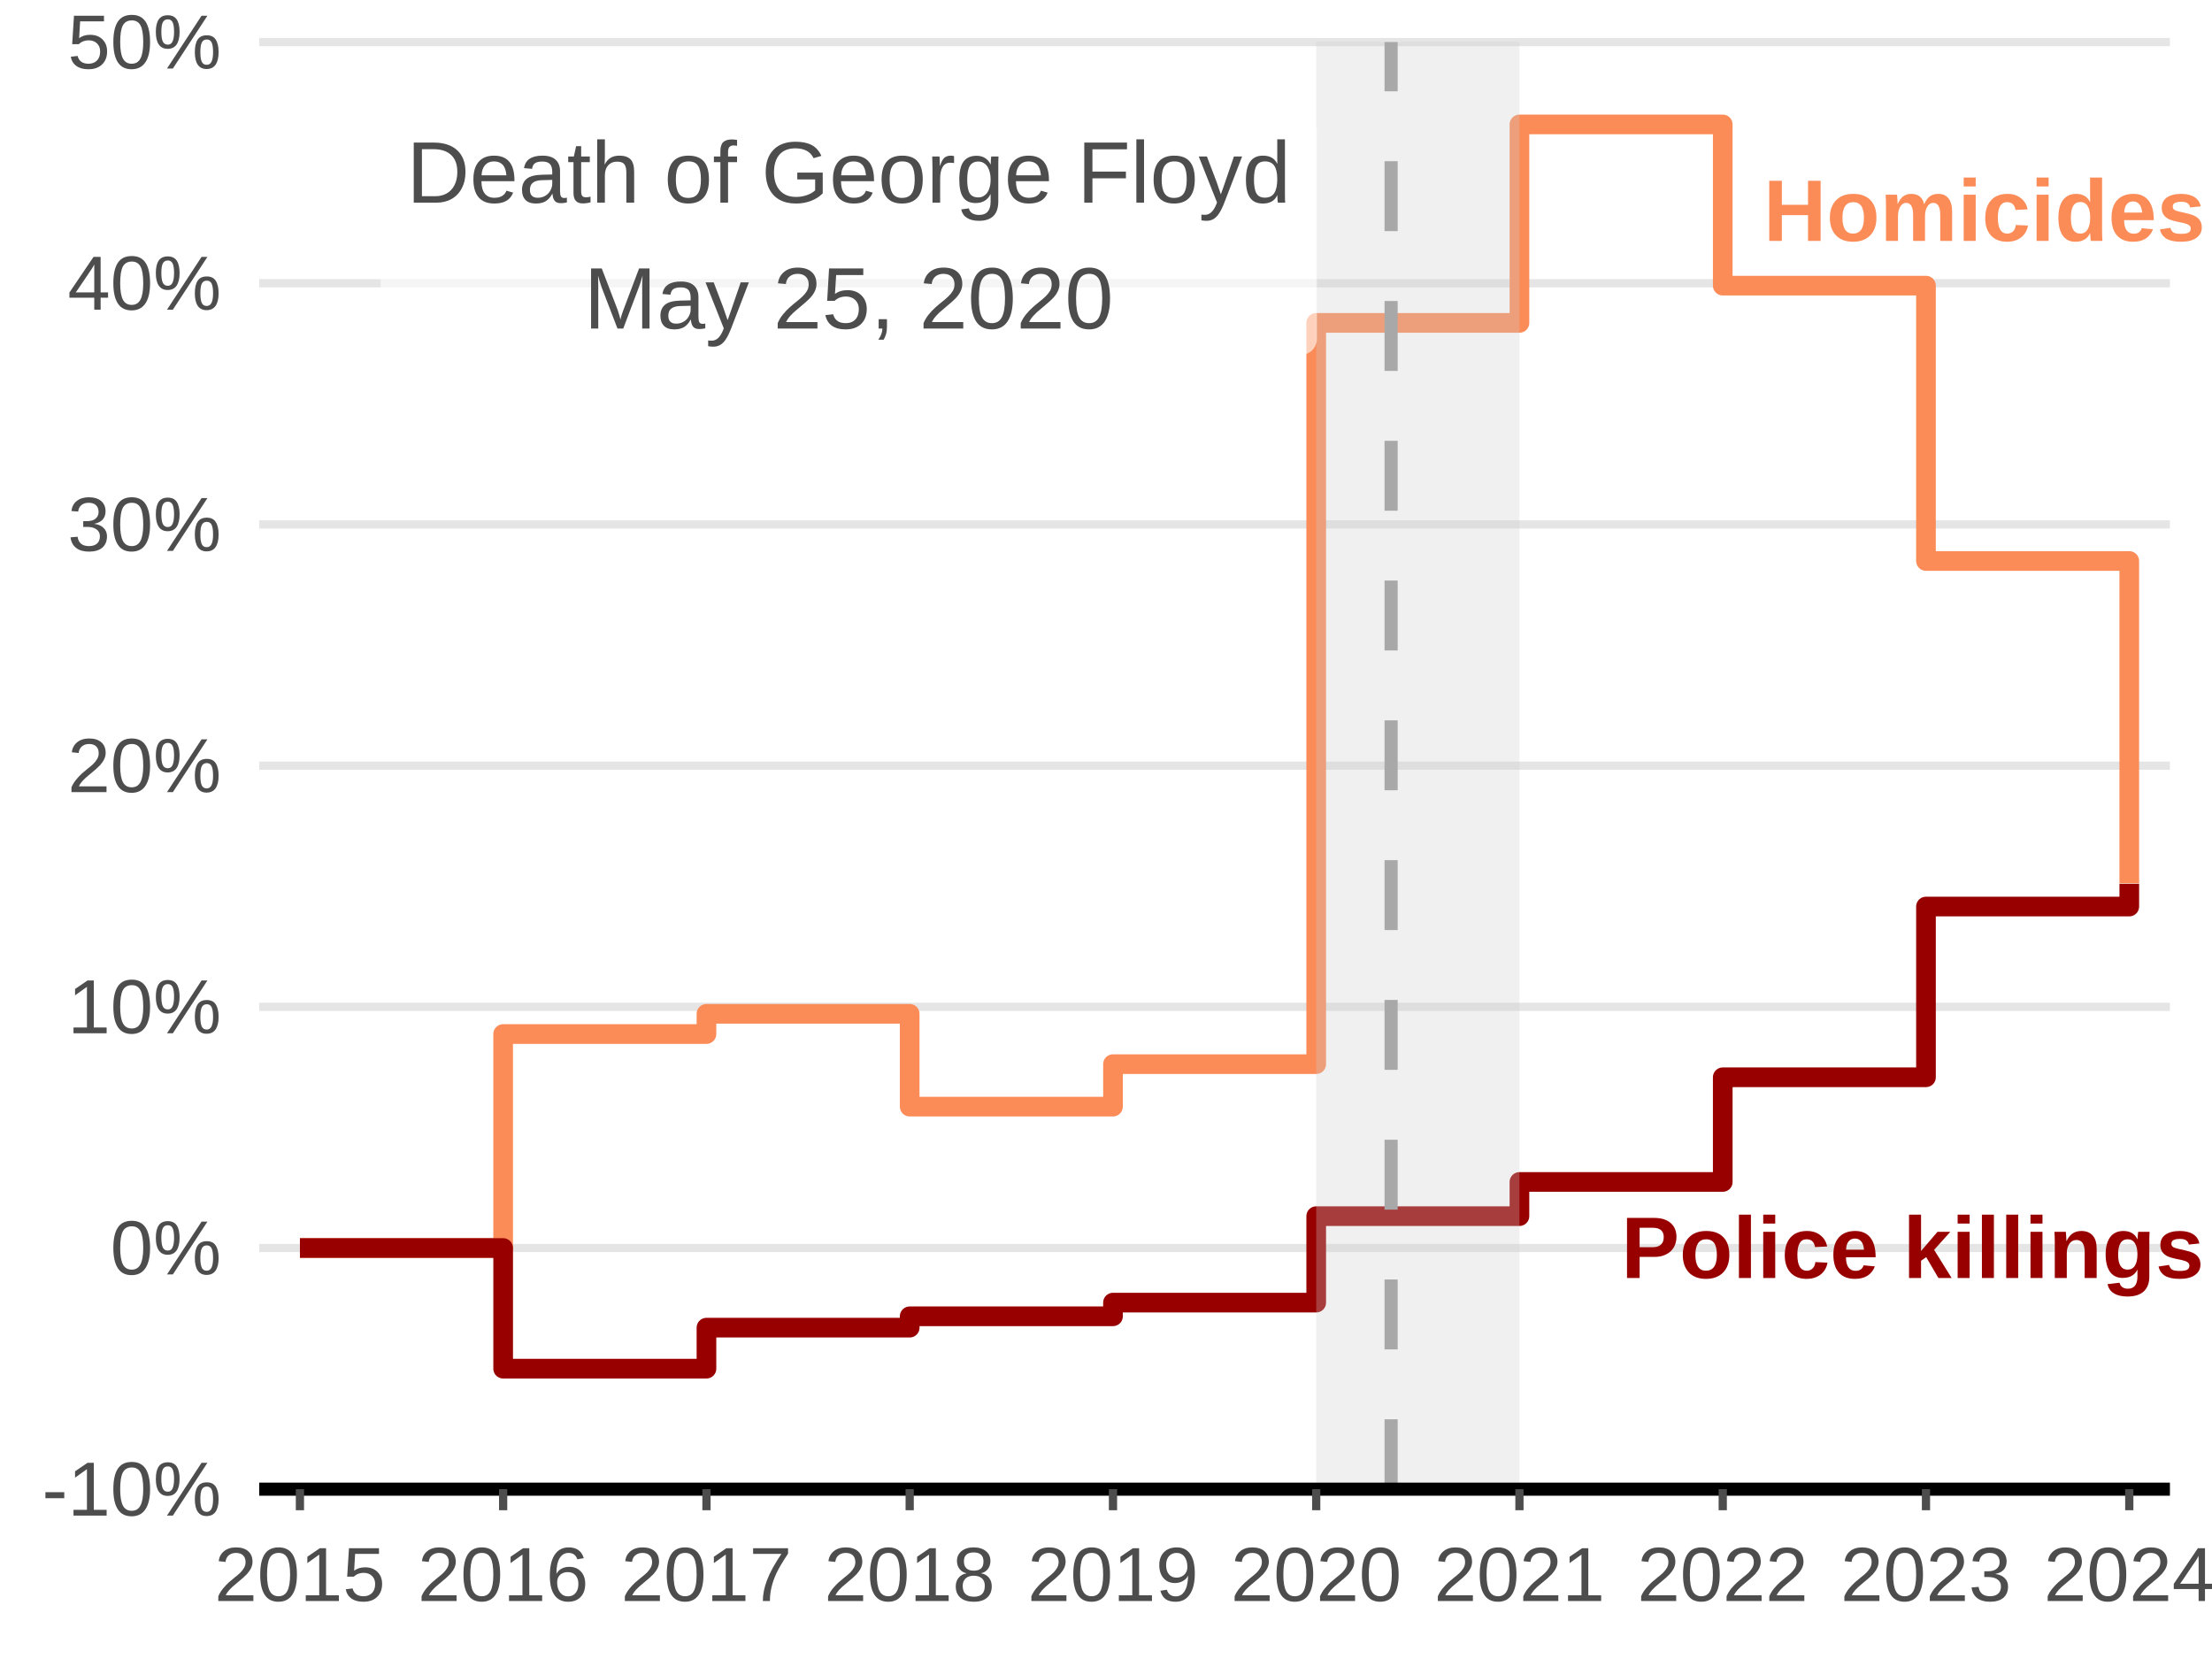
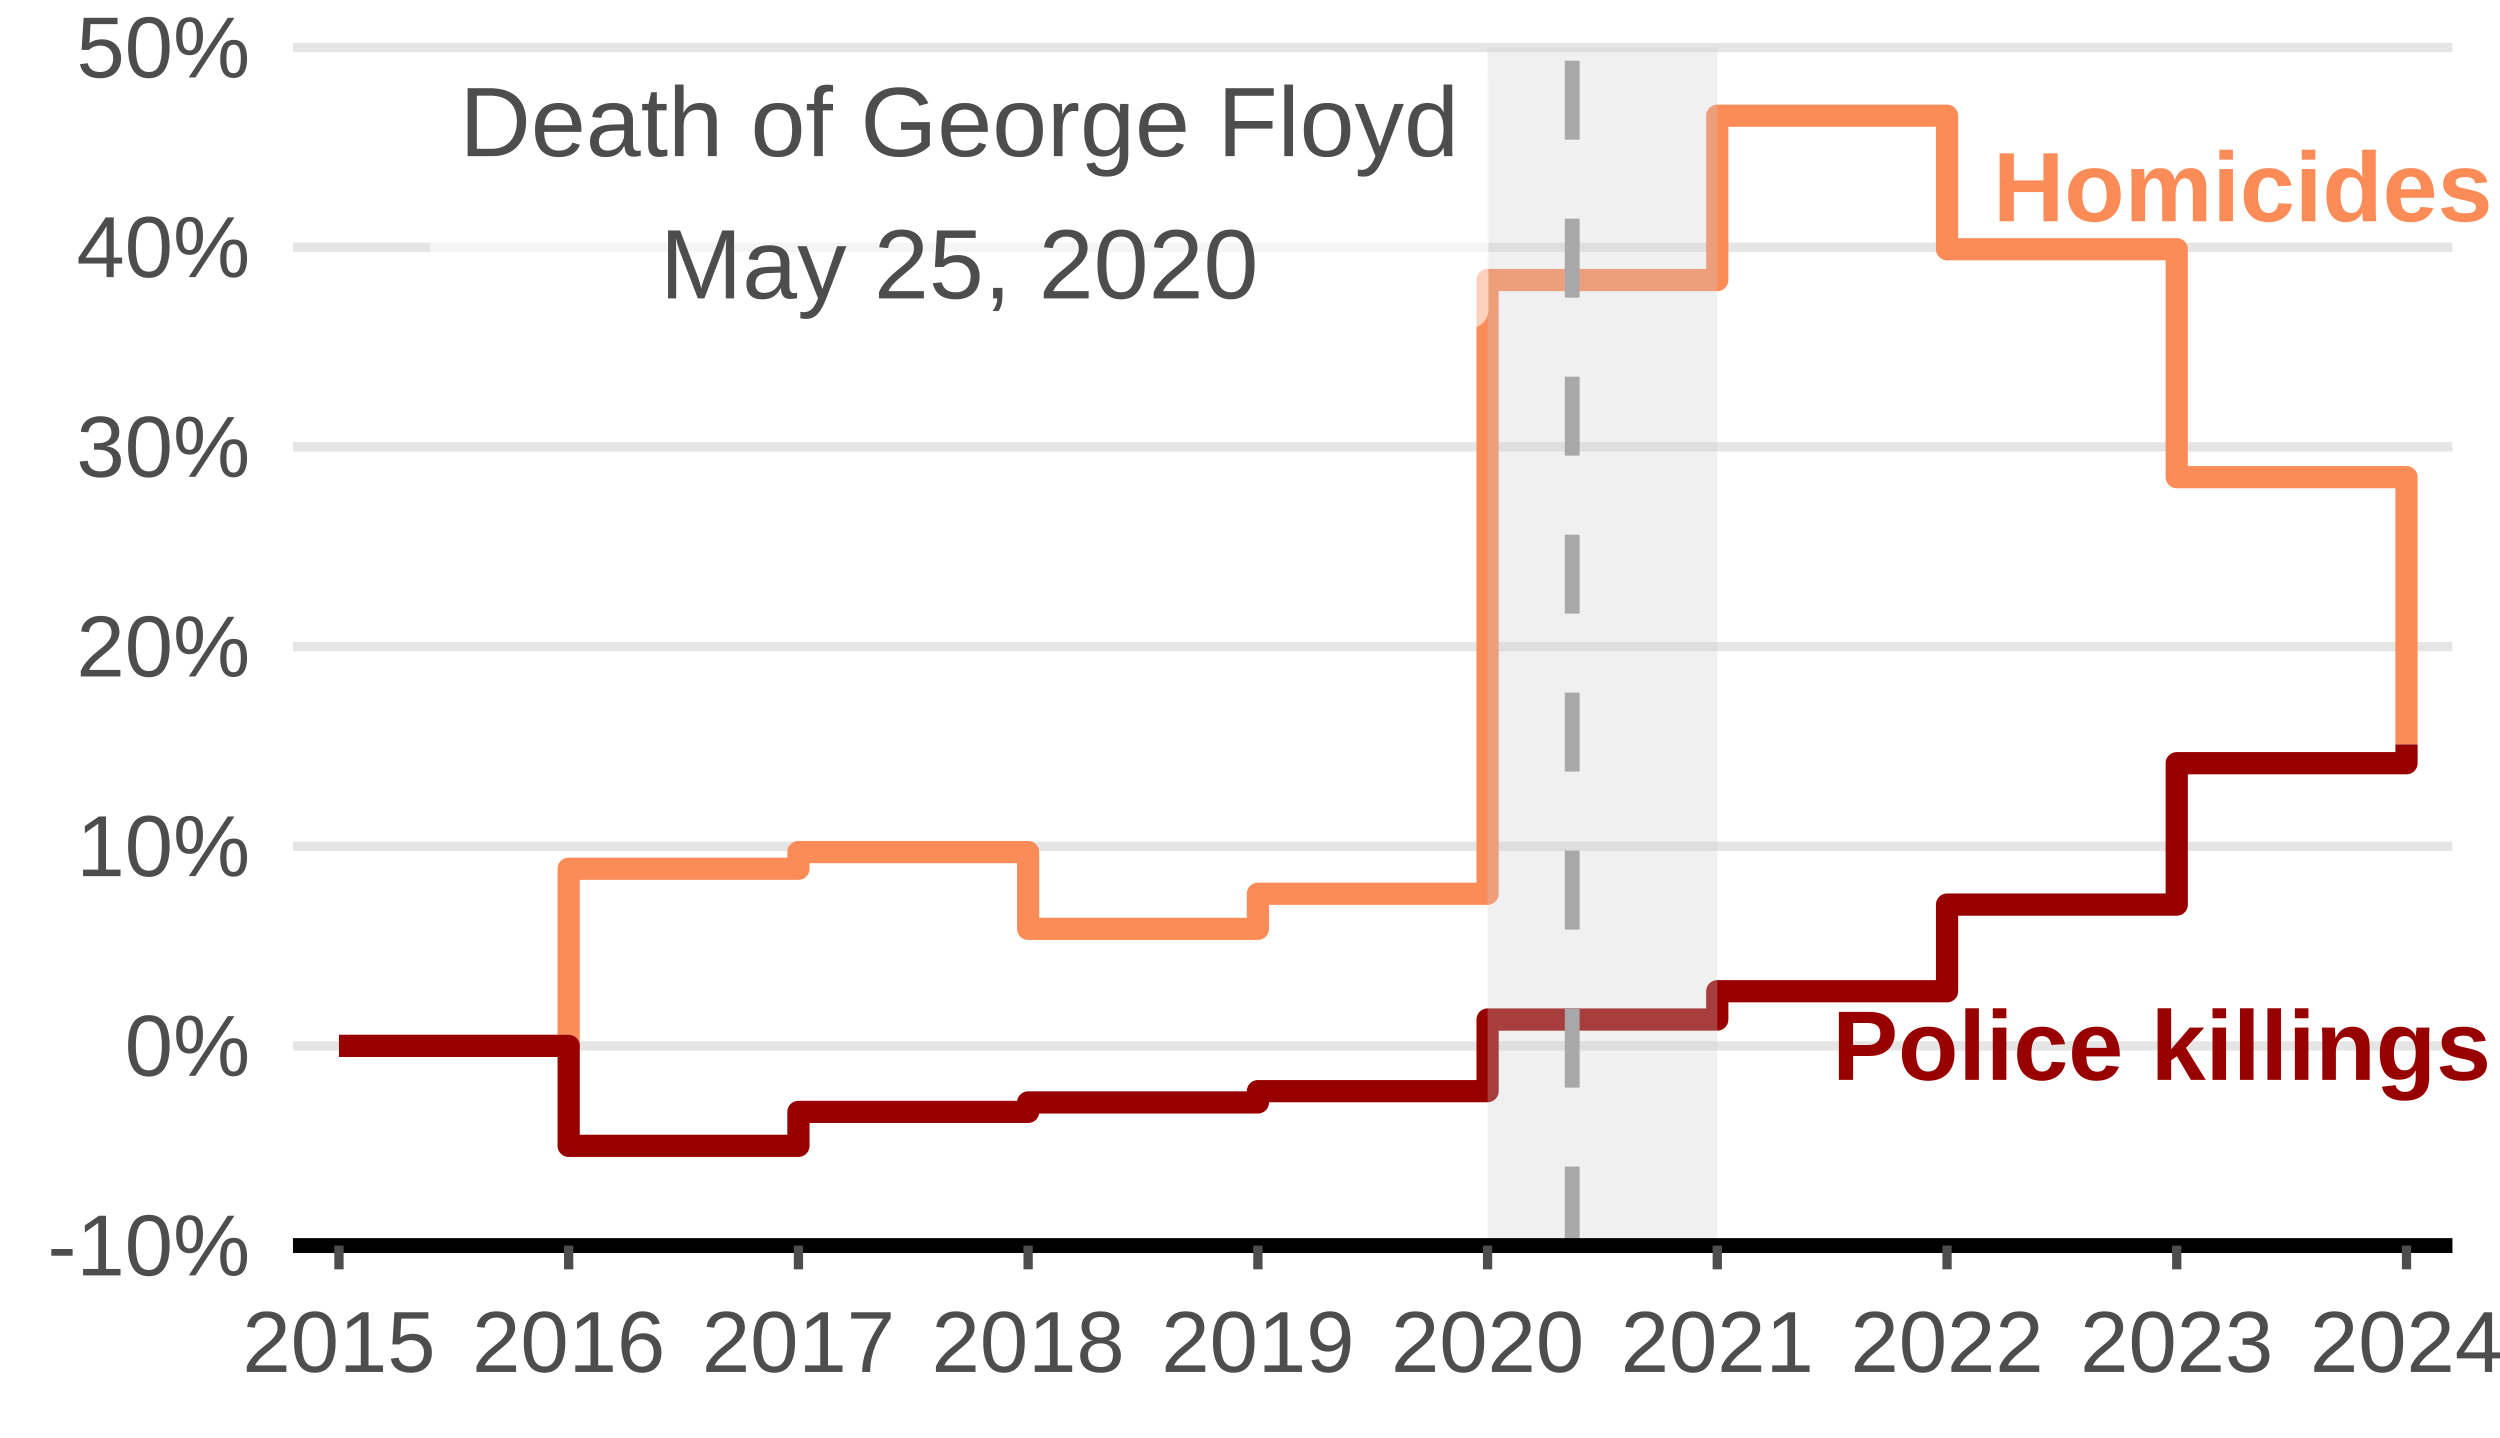
- <svg xmlns="http://www.w3.org/2000/svg" width="288.00pt" height="216.00pt" viewBox="0 0 288.00 216.00">
+ <svg xmlns="http://www.w3.org/2000/svg" width="288.00pt" height="165.60pt" viewBox="0 0 288.00 165.60">
  <g class="svglite">
    <defs>
      <style type="text/css">
    .svglite line, .svglite polyline, .svglite polygon, .svglite path, .svglite rect, .svglite circle {
      fill: none;
      stroke: #000000;
      stroke-linecap: round;
      stroke-linejoin: round;
      stroke-miterlimit: 10.00;
    }
    .svglite text {
      white-space: pre;
    }
    .svglite g.glyphgroup path {
      fill: inherit;
      stroke: none;
    }
  </style>
    </defs>
    <rect width="100%" height="100%" style="stroke: none; fill: #FFFFFF;" />
    <defs>
-       <clipPath id="cpMC4wMHwyODguMDB8MC4wMHwyMTYuMDA=">
-         <rect x="0.00" y="0.00" width="288.00" height="216.00" />
+       <clipPath id="cpMC4wMHwyODguMDB8MC4wMHwxNjUuNjA=">
+         <rect x="0.00" y="0.00" width="288.00" height="165.60" />
      </clipPath>
    </defs>
-     <g clip-path="url(#cpMC4wMHwyODguMDB8MC4wMHwyMTYuMDA=)">
-       <rect x="0" y="0.00" width="288.00" height="216.00" style="stroke-width: 1.07; stroke: none; fill: #FFFFFF;" />
-       <rect x="33.75" y="5.48" width="248.77" height="188.41" style="stroke-width: 1.07; stroke: none; fill: #FFFFFF;" />
-       <polyline points="33.75,193.89 282.52,193.89 " style="stroke-width: 1.07; stroke: #E5E5E5; stroke-linecap: butt;" />
-       <polyline points="33.75,162.49 282.52,162.49 " style="stroke-width: 1.07; stroke: #E5E5E5; stroke-linecap: butt;" />
-       <polyline points="33.75,131.09 282.52,131.09 " style="stroke-width: 1.07; stroke: #E5E5E5; stroke-linecap: butt;" />
-       <polyline points="33.75,99.69 282.52,99.69 " style="stroke-width: 1.07; stroke: #E5E5E5; stroke-linecap: butt;" />
-       <polyline points="33.75,68.28 282.52,68.28 " style="stroke-width: 1.07; stroke: #E5E5E5; stroke-linecap: butt;" />
-       <polyline points="33.75,36.88 282.52,36.88 " style="stroke-width: 1.07; stroke: #E5E5E5; stroke-linecap: butt;" />
+     <g clip-path="url(#cpMC4wMHwyODguMDB8MC4wMHwxNjUuNjA=)">
+       <rect x="0" y="0.00" width="288.00" height="165.60" style="stroke-width: 1.07; stroke: none; fill: #FFFFFF;" />
+       <rect x="33.75" y="5.48" width="248.77" height="138.01" style="stroke-width: 1.07; stroke: none; fill: #FFFFFF;" />
+       <polyline points="33.75,143.49 282.52,143.49 " style="stroke-width: 1.07; stroke: #E5E5E5; stroke-linecap: butt;" />
+       <polyline points="33.75,120.49 282.52,120.49 " style="stroke-width: 1.07; stroke: #E5E5E5; stroke-linecap: butt;" />
+       <polyline points="33.75,97.49 282.52,97.49 " style="stroke-width: 1.07; stroke: #E5E5E5; stroke-linecap: butt;" />
+       <polyline points="33.75,74.49 282.52,74.49 " style="stroke-width: 1.07; stroke: #E5E5E5; stroke-linecap: butt;" />
+       <polyline points="33.75,51.48 282.52,51.48 " style="stroke-width: 1.07; stroke: #E5E5E5; stroke-linecap: butt;" />
+       <polyline points="33.75,28.48 282.52,28.48 " style="stroke-width: 1.07; stroke: #E5E5E5; stroke-linecap: butt;" />
      <polyline points="33.75,5.48 282.52,5.48 " style="stroke-width: 1.07; stroke: #E5E5E5; stroke-linecap: butt;" />
-       <polyline points="39.05,162.49 65.51,162.49 65.51,134.63 91.98,134.63 91.98,132.00 118.44,132.00 118.44,144.08 144.91,144.08 144.91,138.55 171.37,138.55 171.37,42.04 197.83,42.04 197.83,16.20 224.30,16.20 224.30,37.19 250.76,37.19 250.76,73.04 277.23,73.04 277.23,115.01 " style="stroke-width: 2.56; stroke: #FB8C58; stroke-linecap: butt;" />
-       <polyline points="39.05,162.49 65.51,162.49 65.51,178.20 91.98,178.20 91.98,172.86 118.44,172.86 118.44,171.38 144.91,171.38 144.91,169.60 171.37,169.60 171.37,158.34 197.83,158.34 197.83,153.89 224.30,153.89 224.30,140.26 250.76,140.26 250.76,118.03 277.23,118.03 277.23,115.07 " style="stroke-width: 2.56; stroke: #980000; stroke-linecap: butt;" />
-       <line x1="181.12" y1="193.89" x2="181.12" y2="5.48" style="stroke-width: 1.71; stroke: #999999; stroke-dasharray: 9.10,9.10; stroke-linecap: butt;" />
-       <rect x="171.37" y="5.48" width="26.46" height="188.41" style="stroke-width: 1.07; stroke: none; stroke-linecap: butt; stroke-linejoin: miter; fill: #CCCCCC; fill-opacity: 0.30;" />
-       <polygon points="51.60,46.19 169.41,46.19 169.32,46.19 169.65,46.18 169.98,46.11 170.28,46.00 170.57,45.83 170.83,45.62 171.04,45.38 171.22,45.10 171.35,44.79 171.43,44.47 171.46,44.15 171.46,44.15 171.46,17.20 171.46,17.20 171.43,16.87 171.35,16.55 171.22,16.25 171.04,15.97 170.83,15.72 170.57,15.51 170.28,15.35 169.98,15.23 169.65,15.17 169.41,15.15 51.60,15.15 51.84,15.17 51.51,15.15 51.19,15.19 50.87,15.28 50.57,15.43 50.30,15.61 50.06,15.84 49.87,16.10 49.71,16.40 49.61,16.71 49.55,17.03 49.55,17.20 49.55,44.15 49.55,43.98 49.55,44.31 49.61,44.64 49.71,44.95 49.87,45.24 50.06,45.50 50.30,45.73 50.57,45.92 50.87,46.06 51.19,46.15 51.51,46.19 " style="stroke-width: 0.53; stroke: none; fill: #FFFFFF; fill-opacity: 0.60;" />
-       <text x="110.50" y="26.39" text-anchor="middle" style="font-size: 11.38px;fill: #4D4D4D; font-family: &quot;Liberation Sans&quot;;" textLength="115.08px" lengthAdjust="spacingAndGlyphs">Death of George Floyd</text>
-       <text x="110.50" y="42.78" text-anchor="middle" style="font-size: 11.38px;fill: #4D4D4D; font-family: &quot;Liberation Sans&quot;;" textLength="68.92px" lengthAdjust="spacingAndGlyphs">May 25, 2020</text>
-       <text x="229.59" y="31.37" style="font-size: 11.38px; font-weight: bold;fill: #FB8C58; font-family: &quot;Liberation Sans&quot;;" textLength="57.53px" lengthAdjust="spacingAndGlyphs">Homicides</text>
-       <text x="211.07" y="166.40" style="font-size: 11.38px; font-weight: bold;fill: #980000; font-family: &quot;Liberation Sans&quot;;" textLength="75.86px" lengthAdjust="spacingAndGlyphs">Police killings</text>
-       <text x="28.82" y="197.33" text-anchor="end" style="font-size: 10.00px;fill: #4D4D4D; font-family: &quot;Liberation Sans&quot;;" textLength="23.34px" lengthAdjust="spacingAndGlyphs">-10%</text>
-       <text x="28.82" y="165.93" text-anchor="end" style="font-size: 10.00px;fill: #4D4D4D; font-family: &quot;Liberation Sans&quot;;" textLength="14.45px" lengthAdjust="spacingAndGlyphs">0%</text>
-       <text x="28.82" y="134.53" text-anchor="end" style="font-size: 10.00px;fill: #4D4D4D; font-family: &quot;Liberation Sans&quot;;" textLength="20.02px" lengthAdjust="spacingAndGlyphs">10%</text>
-       <text x="28.82" y="103.13" text-anchor="end" style="font-size: 10.00px;fill: #4D4D4D; font-family: &quot;Liberation Sans&quot;;" textLength="20.02px" lengthAdjust="spacingAndGlyphs">20%</text>
-       <text x="28.82" y="71.73" text-anchor="end" style="font-size: 10.00px;fill: #4D4D4D; font-family: &quot;Liberation Sans&quot;;" textLength="20.02px" lengthAdjust="spacingAndGlyphs">30%</text>
-       <text x="28.82" y="40.32" text-anchor="end" style="font-size: 10.00px;fill: #4D4D4D; font-family: &quot;Liberation Sans&quot;;" textLength="20.02px" lengthAdjust="spacingAndGlyphs">40%</text>
+       <polyline points="39.05,120.49 65.51,120.49 65.51,100.08 91.98,100.08 91.98,98.16 118.44,98.16 118.44,107.00 144.91,107.00 144.91,102.96 171.37,102.96 171.37,32.26 197.83,32.26 197.83,13.33 224.30,13.33 224.30,28.71 250.76,28.71 250.76,54.97 277.23,54.97 277.23,85.71 " style="stroke-width: 2.56; stroke: #FB8C58; stroke-linecap: butt;" />
+       <polyline points="39.05,120.49 65.51,120.49 65.51,132.00 91.98,132.00 91.98,128.09 118.44,128.09 118.44,127.00 144.91,127.00 144.91,125.70 171.37,125.70 171.37,117.45 197.83,117.45 197.83,114.19 224.30,114.19 224.30,104.21 250.76,104.21 250.76,87.92 277.23,87.92 277.23,85.75 " style="stroke-width: 2.56; stroke: #980000; stroke-linecap: butt;" />
+       <line x1="181.12" y1="143.49" x2="181.12" y2="5.48" style="stroke-width: 1.71; stroke: #999999; stroke-dasharray: 9.10,9.10; stroke-linecap: butt;" />
+       <rect x="171.37" y="5.48" width="26.46" height="138.01" style="stroke-width: 1.07; stroke: none; stroke-linecap: butt; stroke-linejoin: miter; fill: #CCCCCC; fill-opacity: 0.30;" />
+       <polygon points="51.60,37.79 169.41,37.79 169.32,37.79 169.65,37.78 169.98,37.71 170.28,37.60 170.57,37.43 170.83,37.22 171.04,36.98 171.22,36.70 171.35,36.39 171.43,36.07 171.46,35.75 171.46,35.75 171.46,8.80 171.46,8.80 171.43,8.47 171.35,8.15 171.22,7.85 171.04,7.57 170.83,7.32 170.57,7.11 170.28,6.95 169.98,6.83 169.65,6.77 169.41,6.75 51.60,6.75 51.84,6.77 51.51,6.75 51.19,6.79 50.87,6.88 50.57,7.03 50.30,7.21 50.06,7.44 49.87,7.70 49.71,8.00 49.61,8.31 49.55,8.63 49.55,8.80 49.55,35.75 49.55,35.58 49.55,35.91 49.61,36.24 49.71,36.55 49.87,36.84 50.06,37.10 50.30,37.33 50.57,37.52 50.87,37.66 51.19,37.75 51.51,37.79 " style="stroke-width: 0.53; stroke: none; fill: #FFFFFF; fill-opacity: 0.60;" />
+       <text x="110.50" y="17.99" text-anchor="middle" style="font-size: 11.38px;fill: #4D4D4D; font-family: &quot;Liberation Sans&quot;;" textLength="115.08px" lengthAdjust="spacingAndGlyphs">Death of George Floyd</text>
+       <text x="110.50" y="34.38" text-anchor="middle" style="font-size: 11.38px;fill: #4D4D4D; font-family: &quot;Liberation Sans&quot;;" textLength="68.92px" lengthAdjust="spacingAndGlyphs">May 25, 2020</text>
+       <text x="229.59" y="25.49" style="font-size: 11.38px; font-weight: bold;fill: #FB8C58; font-family: &quot;Liberation Sans&quot;;" textLength="57.53px" lengthAdjust="spacingAndGlyphs">Homicides</text>
+       <text x="211.07" y="124.40" style="font-size: 11.38px; font-weight: bold;fill: #980000; font-family: &quot;Liberation Sans&quot;;" textLength="75.86px" lengthAdjust="spacingAndGlyphs">Police killings</text>
+       <text x="28.82" y="146.93" text-anchor="end" style="font-size: 10.00px;fill: #4D4D4D; font-family: &quot;Liberation Sans&quot;;" textLength="23.34px" lengthAdjust="spacingAndGlyphs">-10%</text>
+       <text x="28.82" y="123.93" text-anchor="end" style="font-size: 10.00px;fill: #4D4D4D; font-family: &quot;Liberation Sans&quot;;" textLength="14.45px" lengthAdjust="spacingAndGlyphs">0%</text>
+       <text x="28.82" y="100.93" text-anchor="end" style="font-size: 10.00px;fill: #4D4D4D; font-family: &quot;Liberation Sans&quot;;" textLength="20.02px" lengthAdjust="spacingAndGlyphs">10%</text>
+       <text x="28.82" y="77.93" text-anchor="end" style="font-size: 10.00px;fill: #4D4D4D; font-family: &quot;Liberation Sans&quot;;" textLength="20.02px" lengthAdjust="spacingAndGlyphs">20%</text>
+       <text x="28.82" y="54.93" text-anchor="end" style="font-size: 10.00px;fill: #4D4D4D; font-family: &quot;Liberation Sans&quot;;" textLength="20.02px" lengthAdjust="spacingAndGlyphs">30%</text>
+       <text x="28.82" y="31.92" text-anchor="end" style="font-size: 10.00px;fill: #4D4D4D; font-family: &quot;Liberation Sans&quot;;" textLength="20.02px" lengthAdjust="spacingAndGlyphs">40%</text>
      <text x="28.82" y="8.92" text-anchor="end" style="font-size: 10.00px;fill: #4D4D4D; font-family: &quot;Liberation Sans&quot;;" textLength="20.02px" lengthAdjust="spacingAndGlyphs">50%</text>
-       <polyline points="33.75,193.89 282.52,193.89 " style="stroke-width: 1.71; stroke-linecap: butt;" />
-       <polyline points="39.05,196.63 39.05,193.89 " style="stroke-width: 1.07; stroke: #4D4D4D; stroke-linecap: butt;" />
-       <polyline points="65.51,196.63 65.51,193.89 " style="stroke-width: 1.07; stroke: #4D4D4D; stroke-linecap: butt;" />
-       <polyline points="91.98,196.63 91.98,193.89 " style="stroke-width: 1.07; stroke: #4D4D4D; stroke-linecap: butt;" />
-       <polyline points="118.44,196.63 118.44,193.89 " style="stroke-width: 1.07; stroke: #4D4D4D; stroke-linecap: butt;" />
-       <polyline points="144.91,196.63 144.91,193.89 " style="stroke-width: 1.07; stroke: #4D4D4D; stroke-linecap: butt;" />
-       <polyline points="171.37,196.63 171.37,193.89 " style="stroke-width: 1.07; stroke: #4D4D4D; stroke-linecap: butt;" />
-       <polyline points="197.83,196.63 197.83,193.89 " style="stroke-width: 1.07; stroke: #4D4D4D; stroke-linecap: butt;" />
-       <polyline points="224.30,196.63 224.30,193.89 " style="stroke-width: 1.07; stroke: #4D4D4D; stroke-linecap: butt;" />
-       <polyline points="250.76,196.63 250.76,193.89 " style="stroke-width: 1.07; stroke: #4D4D4D; stroke-linecap: butt;" />
-       <polyline points="277.23,196.63 277.23,193.89 " style="stroke-width: 1.07; stroke: #4D4D4D; stroke-linecap: butt;" />
-       <text x="39.05" y="208.45" text-anchor="middle" style="font-size: 10.00px;fill: #4D4D4D; font-family: &quot;Liberation Sans&quot;;" textLength="22.25px" lengthAdjust="spacingAndGlyphs">2015</text>
-       <text x="65.51" y="208.45" text-anchor="middle" style="font-size: 10.00px;fill: #4D4D4D; font-family: &quot;Liberation Sans&quot;;" textLength="22.25px" lengthAdjust="spacingAndGlyphs">2016</text>
-       <text x="91.98" y="208.45" text-anchor="middle" style="font-size: 10.00px;fill: #4D4D4D; font-family: &quot;Liberation Sans&quot;;" textLength="22.25px" lengthAdjust="spacingAndGlyphs">2017</text>
-       <text x="118.44" y="208.45" text-anchor="middle" style="font-size: 10.00px;fill: #4D4D4D; font-family: &quot;Liberation Sans&quot;;" textLength="22.25px" lengthAdjust="spacingAndGlyphs">2018</text>
-       <text x="144.91" y="208.45" text-anchor="middle" style="font-size: 10.00px;fill: #4D4D4D; font-family: &quot;Liberation Sans&quot;;" textLength="22.25px" lengthAdjust="spacingAndGlyphs">2019</text>
-       <text x="171.37" y="208.45" text-anchor="middle" style="font-size: 10.00px;fill: #4D4D4D; font-family: &quot;Liberation Sans&quot;;" textLength="22.25px" lengthAdjust="spacingAndGlyphs">2020</text>
-       <text x="197.83" y="208.45" text-anchor="middle" style="font-size: 10.00px;fill: #4D4D4D; font-family: &quot;Liberation Sans&quot;;" textLength="22.25px" lengthAdjust="spacingAndGlyphs">2021</text>
-       <text x="224.30" y="208.45" text-anchor="middle" style="font-size: 10.00px;fill: #4D4D4D; font-family: &quot;Liberation Sans&quot;;" textLength="22.25px" lengthAdjust="spacingAndGlyphs">2022</text>
-       <text x="250.76" y="208.45" text-anchor="middle" style="font-size: 10.00px;fill: #4D4D4D; font-family: &quot;Liberation Sans&quot;;" textLength="22.25px" lengthAdjust="spacingAndGlyphs">2023</text>
-       <text x="277.23" y="208.45" text-anchor="middle" style="font-size: 10.00px;fill: #4D4D4D; font-family: &quot;Liberation Sans&quot;;" textLength="22.25px" lengthAdjust="spacingAndGlyphs">2024</text>
+       <polyline points="33.75,143.49 282.52,143.49 " style="stroke-width: 1.71; stroke-linecap: butt;" />
+       <polyline points="39.05,146.23 39.05,143.49 " style="stroke-width: 1.07; stroke: #4D4D4D; stroke-linecap: butt;" />
+       <polyline points="65.51,146.23 65.51,143.49 " style="stroke-width: 1.07; stroke: #4D4D4D; stroke-linecap: butt;" />
+       <polyline points="91.98,146.23 91.98,143.49 " style="stroke-width: 1.07; stroke: #4D4D4D; stroke-linecap: butt;" />
+       <polyline points="118.44,146.23 118.44,143.49 " style="stroke-width: 1.07; stroke: #4D4D4D; stroke-linecap: butt;" />
+       <polyline points="144.91,146.23 144.91,143.49 " style="stroke-width: 1.07; stroke: #4D4D4D; stroke-linecap: butt;" />
+       <polyline points="171.37,146.23 171.37,143.49 " style="stroke-width: 1.07; stroke: #4D4D4D; stroke-linecap: butt;" />
+       <polyline points="197.83,146.23 197.83,143.49 " style="stroke-width: 1.07; stroke: #4D4D4D; stroke-linecap: butt;" />
+       <polyline points="224.30,146.23 224.30,143.49 " style="stroke-width: 1.07; stroke: #4D4D4D; stroke-linecap: butt;" />
+       <polyline points="250.76,146.23 250.76,143.49 " style="stroke-width: 1.07; stroke: #4D4D4D; stroke-linecap: butt;" />
+       <polyline points="277.23,146.23 277.23,143.49 " style="stroke-width: 1.07; stroke: #4D4D4D; stroke-linecap: butt;" />
+       <text x="39.05" y="158.05" text-anchor="middle" style="font-size: 10.00px;fill: #4D4D4D; font-family: &quot;Liberation Sans&quot;;" textLength="22.25px" lengthAdjust="spacingAndGlyphs">2015</text>
+       <text x="65.51" y="158.05" text-anchor="middle" style="font-size: 10.00px;fill: #4D4D4D; font-family: &quot;Liberation Sans&quot;;" textLength="22.25px" lengthAdjust="spacingAndGlyphs">2016</text>
+       <text x="91.98" y="158.05" text-anchor="middle" style="font-size: 10.00px;fill: #4D4D4D; font-family: &quot;Liberation Sans&quot;;" textLength="22.25px" lengthAdjust="spacingAndGlyphs">2017</text>
+       <text x="118.44" y="158.05" text-anchor="middle" style="font-size: 10.00px;fill: #4D4D4D; font-family: &quot;Liberation Sans&quot;;" textLength="22.25px" lengthAdjust="spacingAndGlyphs">2018</text>
+       <text x="144.91" y="158.05" text-anchor="middle" style="font-size: 10.00px;fill: #4D4D4D; font-family: &quot;Liberation Sans&quot;;" textLength="22.25px" lengthAdjust="spacingAndGlyphs">2019</text>
+       <text x="171.37" y="158.05" text-anchor="middle" style="font-size: 10.00px;fill: #4D4D4D; font-family: &quot;Liberation Sans&quot;;" textLength="22.25px" lengthAdjust="spacingAndGlyphs">2020</text>
+       <text x="197.83" y="158.05" text-anchor="middle" style="font-size: 10.00px;fill: #4D4D4D; font-family: &quot;Liberation Sans&quot;;" textLength="22.25px" lengthAdjust="spacingAndGlyphs">2021</text>
+       <text x="224.30" y="158.05" text-anchor="middle" style="font-size: 10.00px;fill: #4D4D4D; font-family: &quot;Liberation Sans&quot;;" textLength="22.25px" lengthAdjust="spacingAndGlyphs">2022</text>
+       <text x="250.76" y="158.05" text-anchor="middle" style="font-size: 10.00px;fill: #4D4D4D; font-family: &quot;Liberation Sans&quot;;" textLength="22.25px" lengthAdjust="spacingAndGlyphs">2023</text>
+       <text x="277.23" y="158.05" text-anchor="middle" style="font-size: 10.00px;fill: #4D4D4D; font-family: &quot;Liberation Sans&quot;;" textLength="22.25px" lengthAdjust="spacingAndGlyphs">2024</text>
    </g>
  </g>
</svg>
